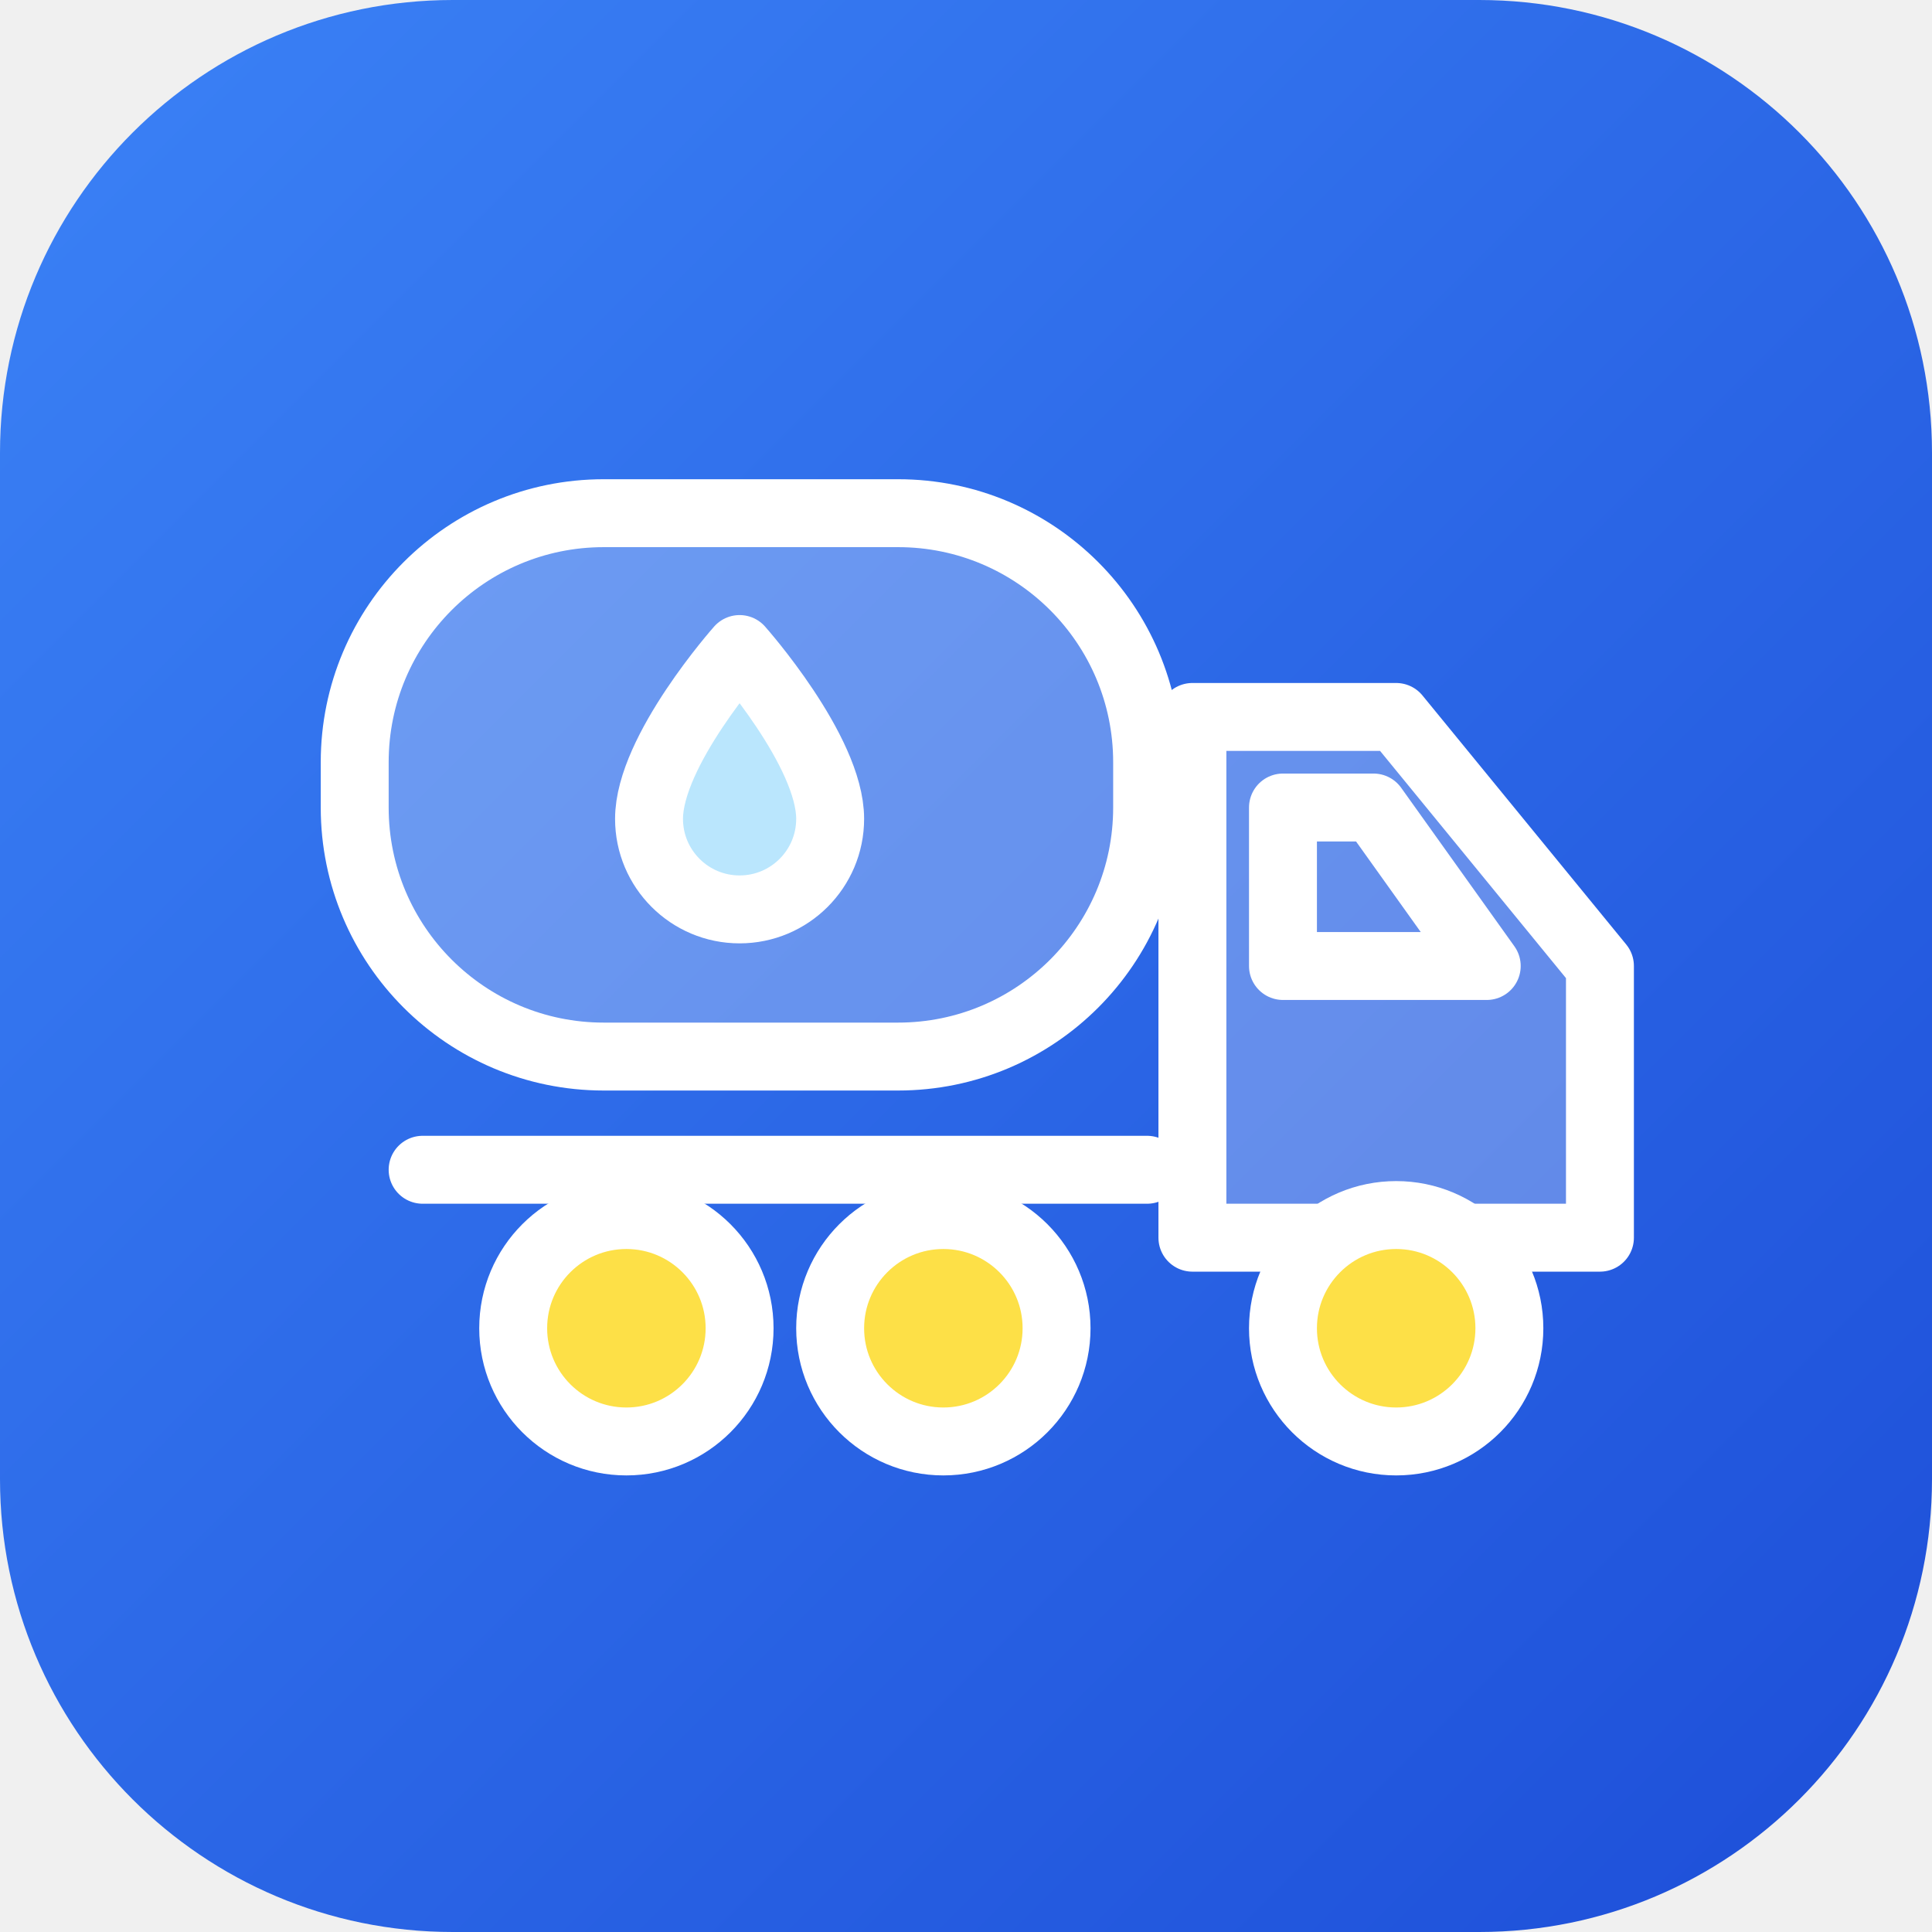
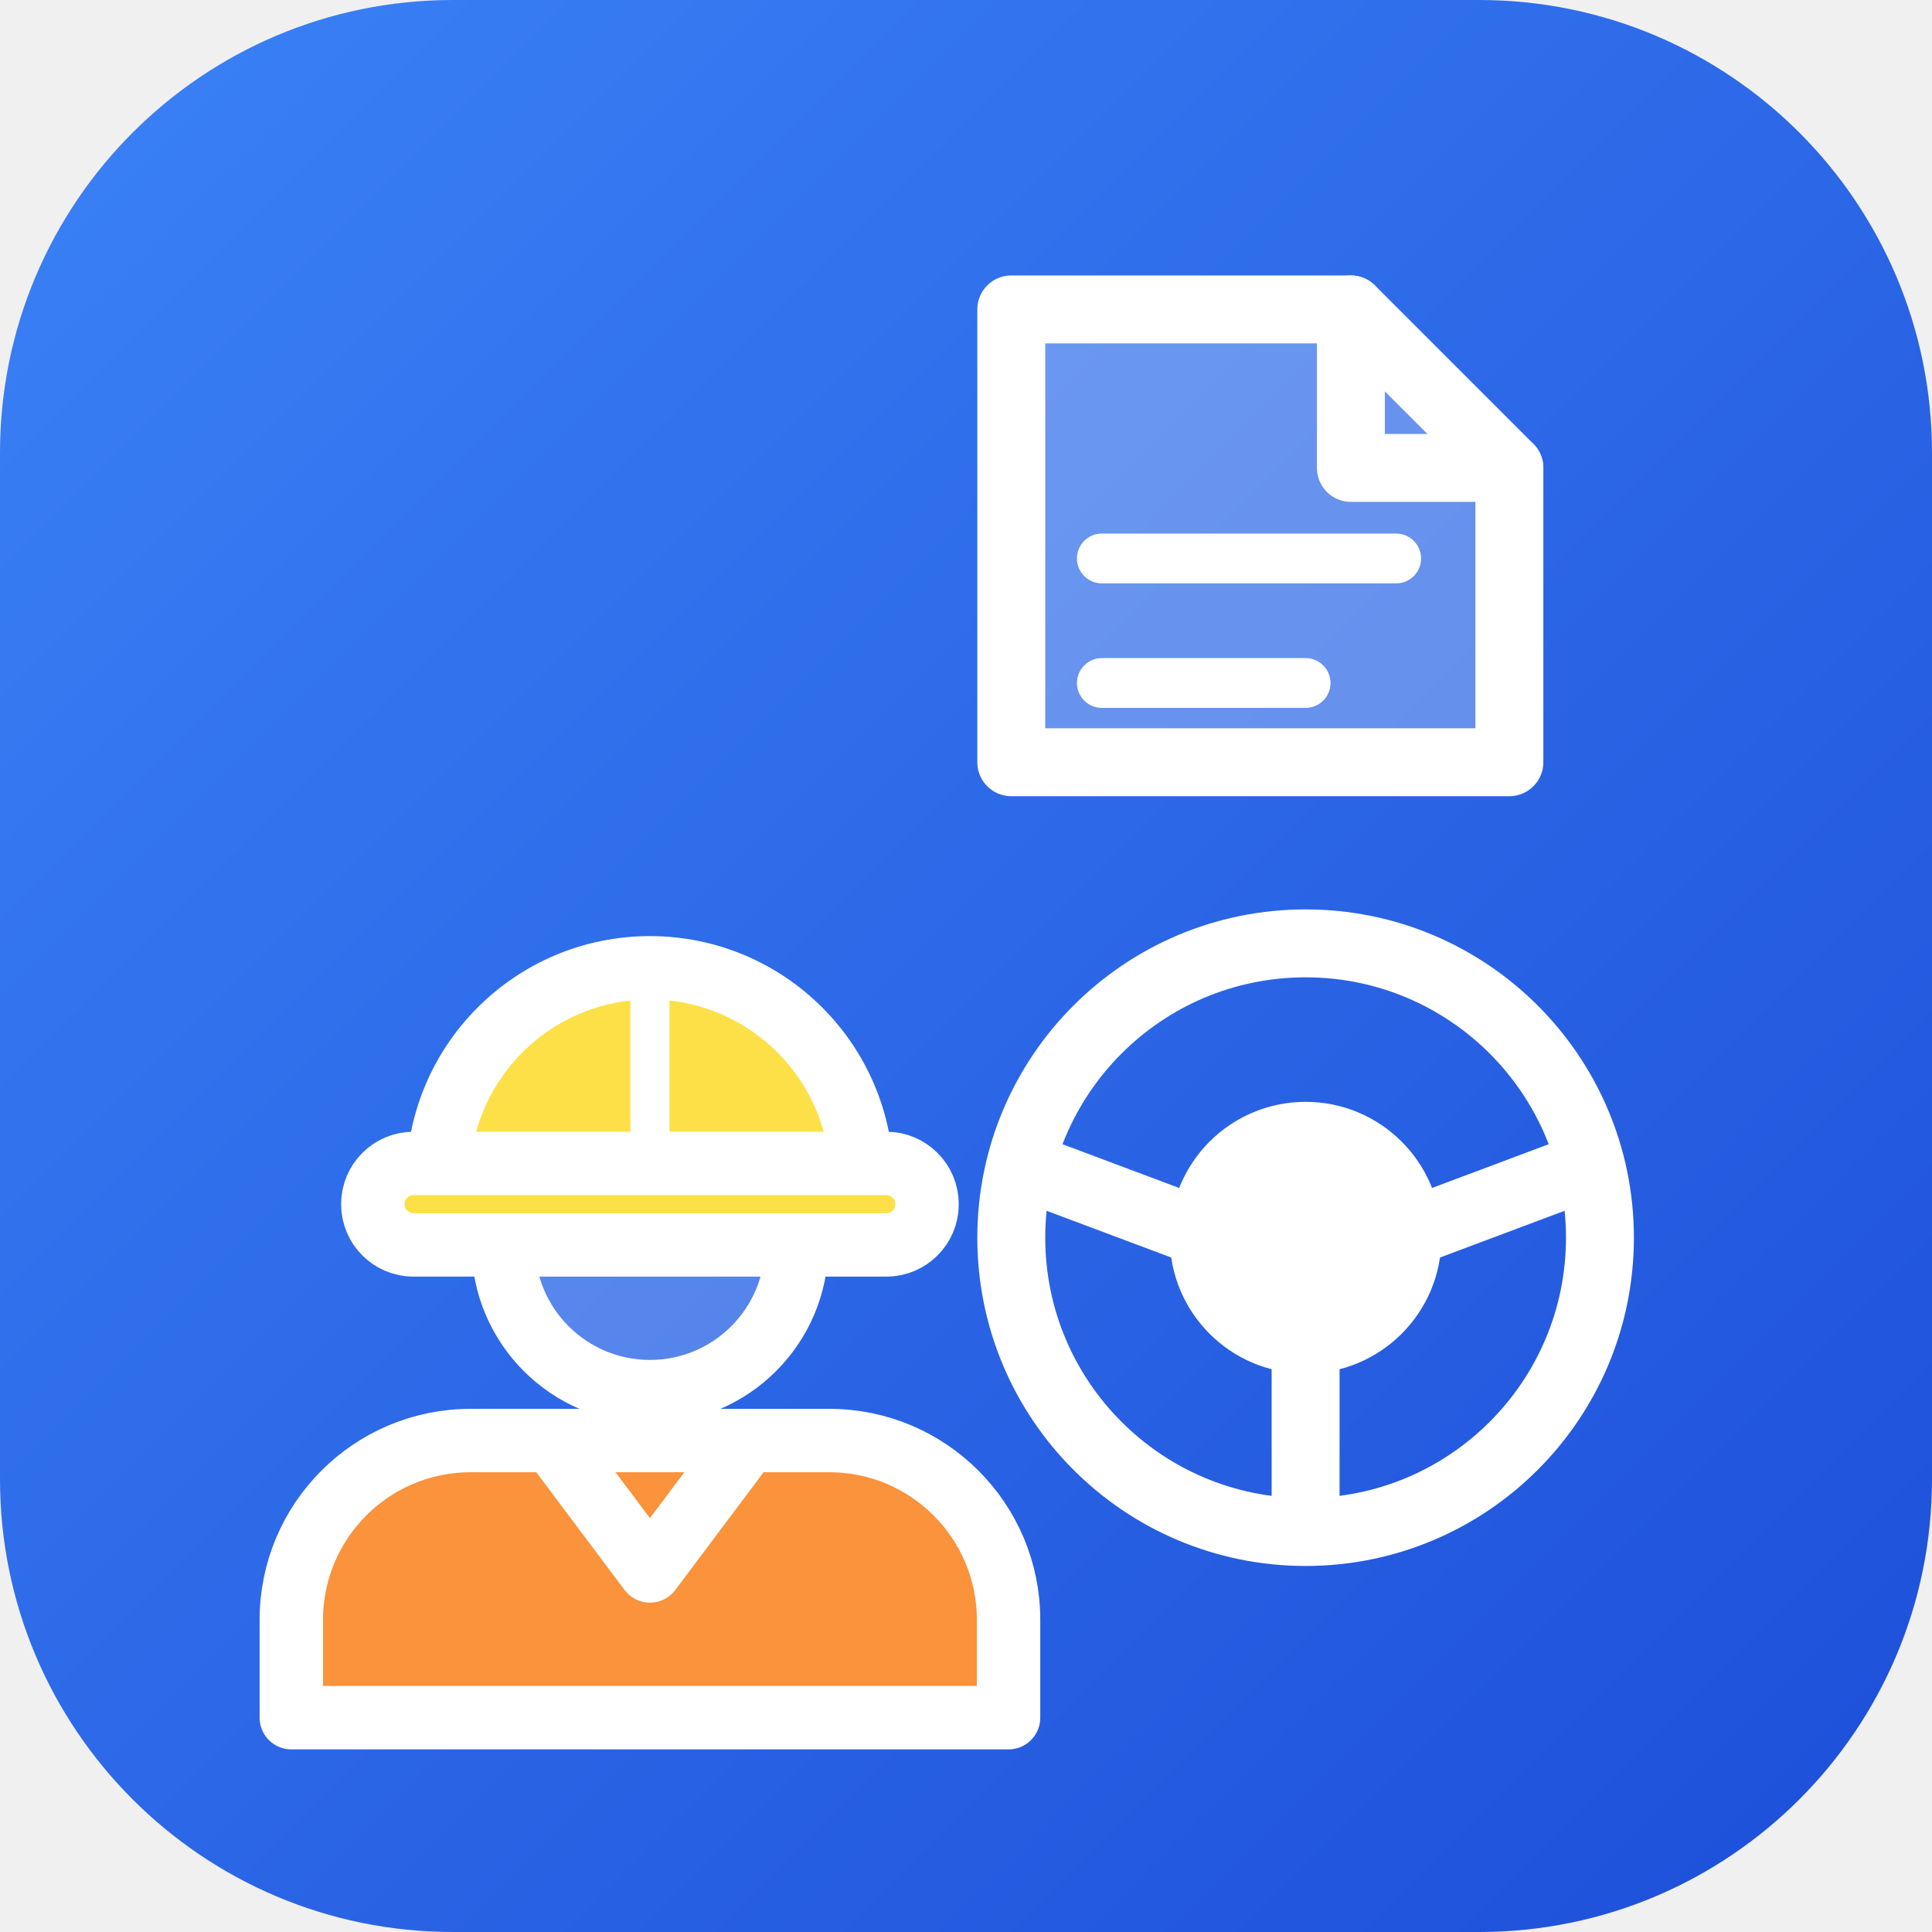
<svg xmlns="http://www.w3.org/2000/svg" viewBox="0 0 64 64" width="64" height="64">
  <defs>
    <linearGradient id="g" x1="0" y1="0" x2="1" y2="1">
      <stop offset="0" stop-color="#3b82f6" />
      <stop offset="1" stop-color="#1d4ed8" />
    </linearGradient>
  </defs>
  <rect width="64" height="64" rx="15" fill="url(#g)" />
  <g transform="translate(8 8) scale(.75)" fill="none" stroke="#fff" stroke-width="3" stroke-linecap="round" stroke-linejoin="round">
-     <rect x="5" y="12" width="35" height="24" rx="11" fill="rgba(255,255,255,.28)" />
-     <path d="M8 41h32" />
-     <path d="M42 21h9l9 11v12H42z" fill="rgba(255,255,255,.28)" />
-     <path d="M46 25h4l5 7h-9z" />
-     <circle cx="17" cy="48" r="5" fill="#fde047" />
-     <circle cx="31" cy="48" r="5" fill="#fde047" />
-     <circle cx="51" cy="48" r="5" fill="#fde047" />
-     <path d="M22 18c0 0-4 4.5-4 7.5a4 4 0 0 0 8 0c0-3-4-7.5-4-7.5z" fill="#bae6fd" />
+     <g transform="translate(-5.0 22) scale(0.72)" stroke-width="3.89">
+       <path d="M10 60v-6a11 11 0 0 1 11-11h22a11 11 0 0 1 11 11v6z" fill="#fb923c" />
+       <path d="M26 43l6 8 6-8" />
+       <path d="M23 27v4a9 9 0 0 0 18 0v-4" fill="rgba(255,255,255,.2)" />
+       <path d="M19 27a13 13 0 0 1 26 0z" fill="#fde047" />
+       <rect x="15" y="26" width="34" height="5" rx="2.5" fill="#fde047" />
+       <path d="M32 14v12" stroke-width="2.4" />
+     </g>
+     <circle cx="47" cy="44" r="13" />
+     <circle cx="47" cy="44" r="4.5" fill="#fff" />
+     <path d="M35 41L43 44M59 41L51 44M47 49V56" />
+     <path d="M34 3h15l7 7v13H34z" fill="rgba(255,255,255,.28)" />
+     <path d="M49 3v7h7" />
+     <path d="M38 14.0h13" stroke-width="2.2" />
+     <path d="M38 19.5h9" stroke-width="2.2" />
  </g>
</svg>
